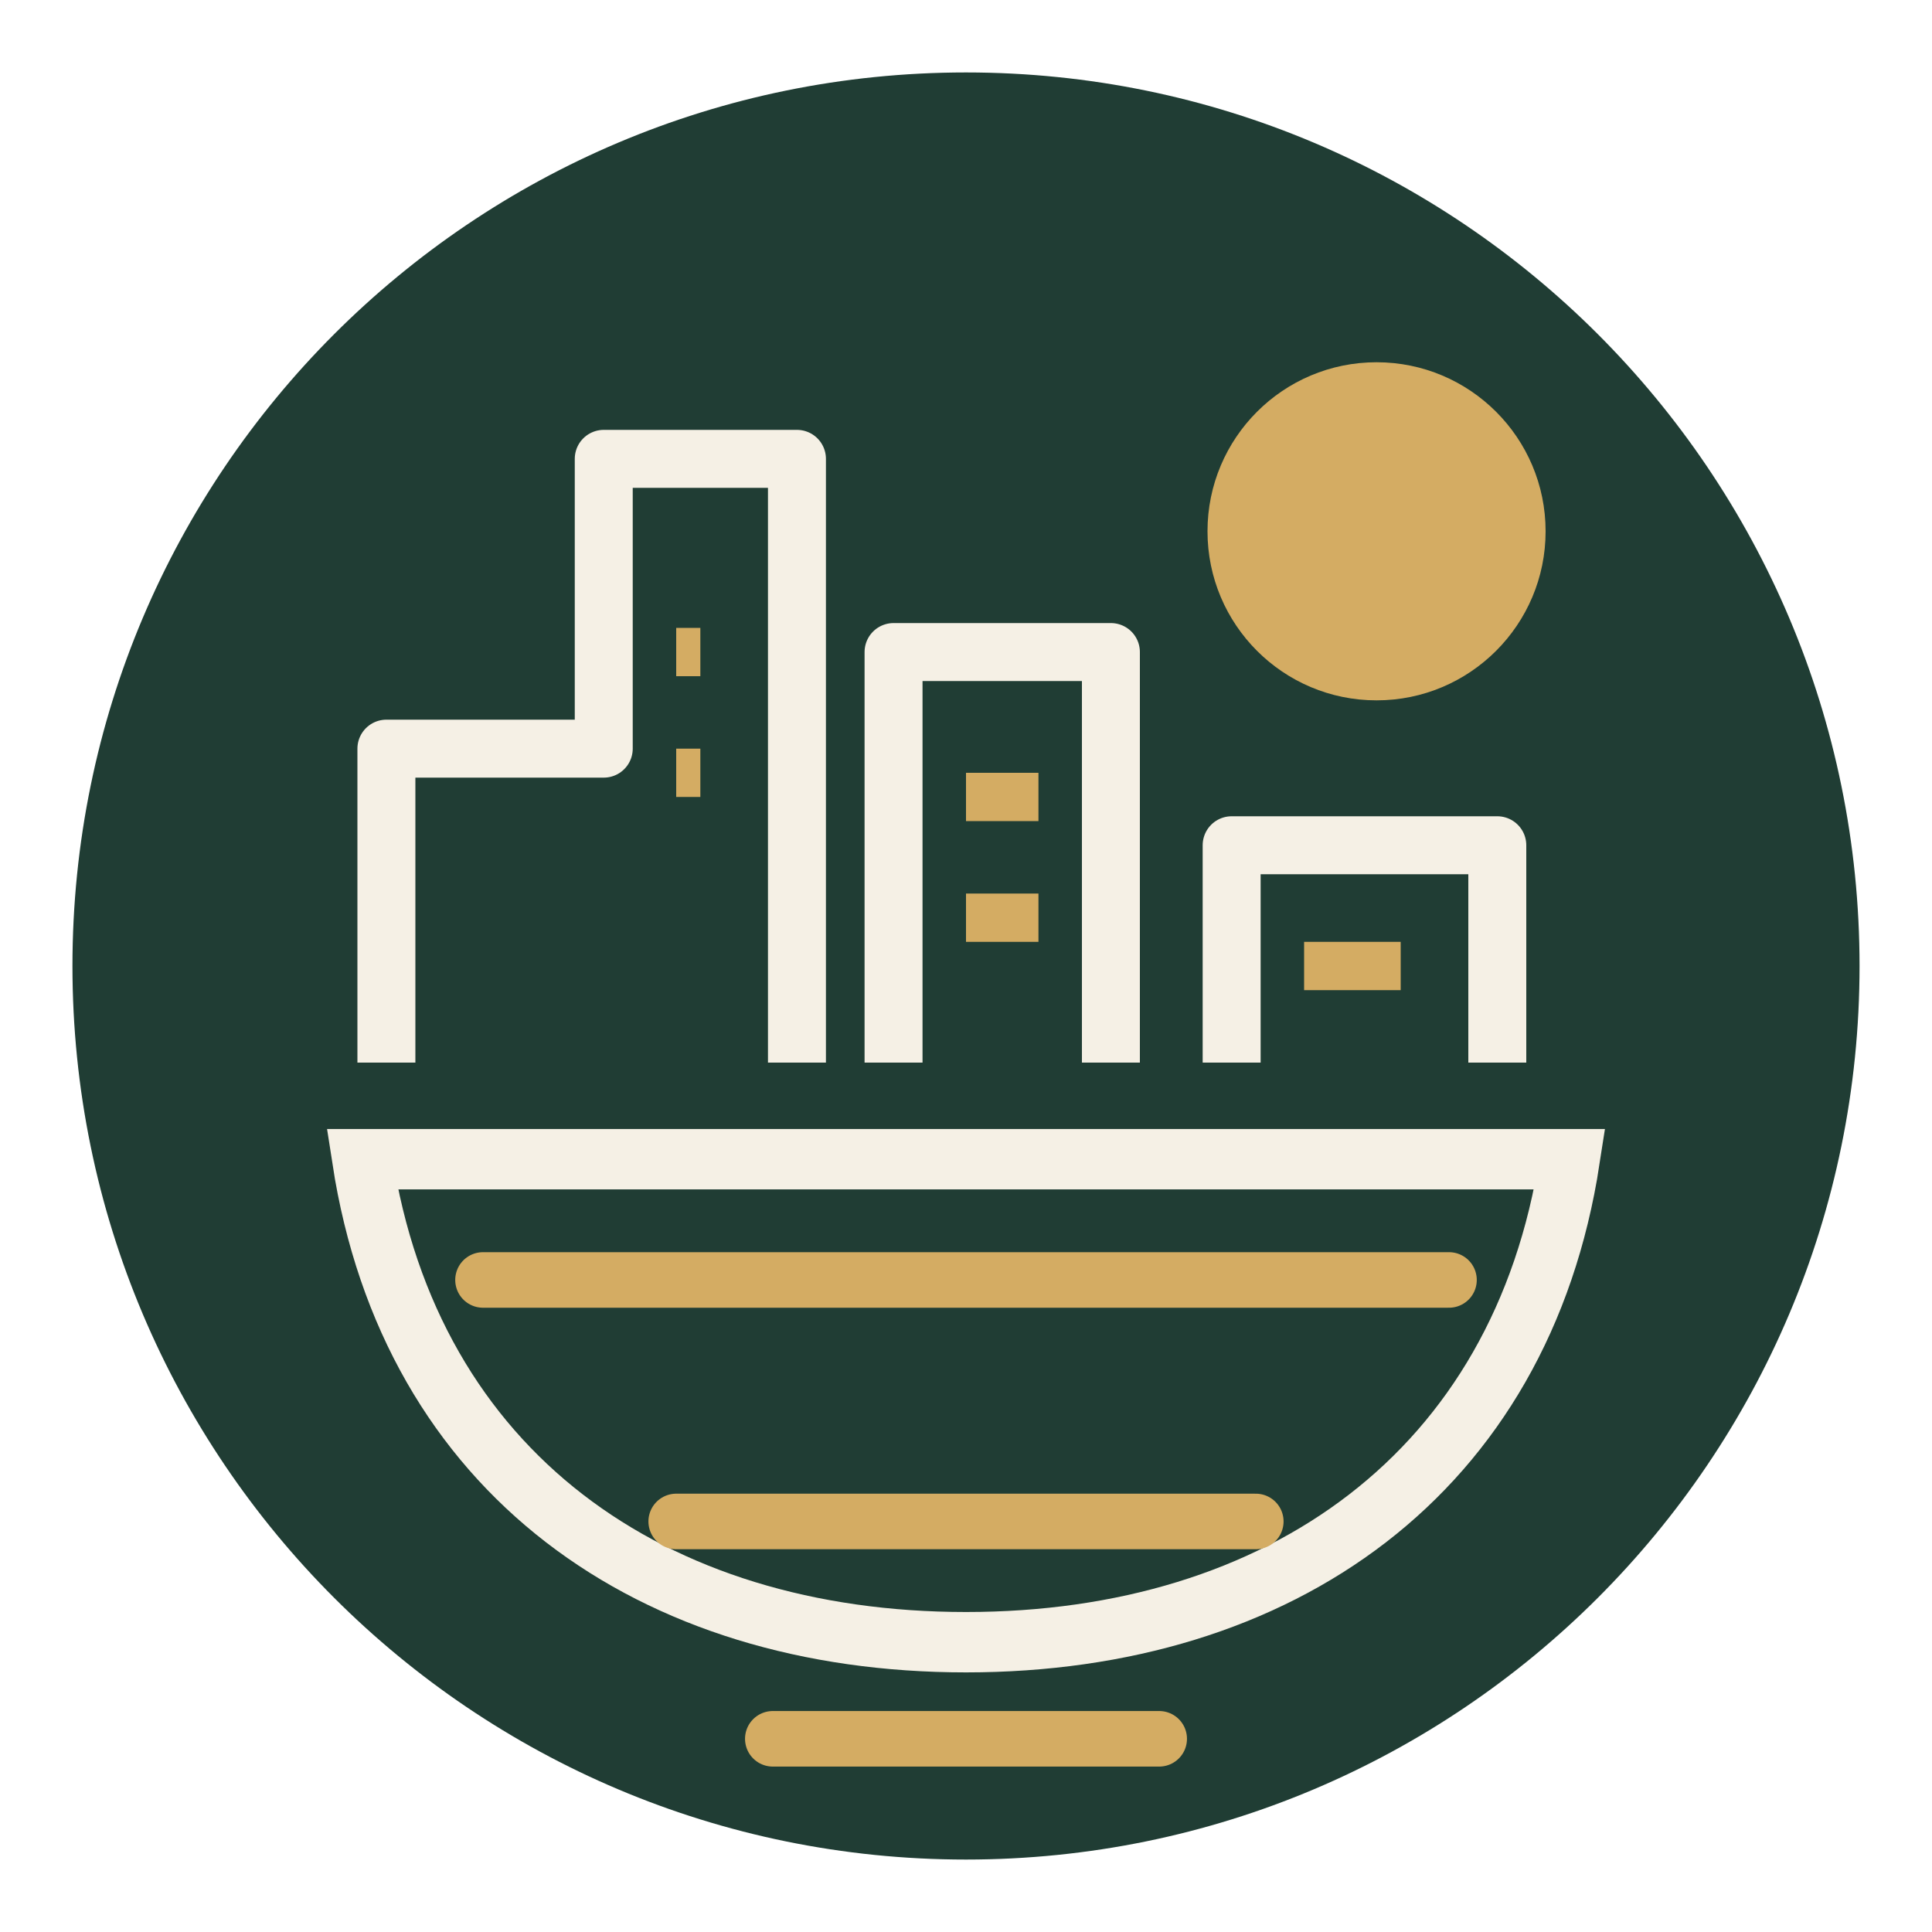
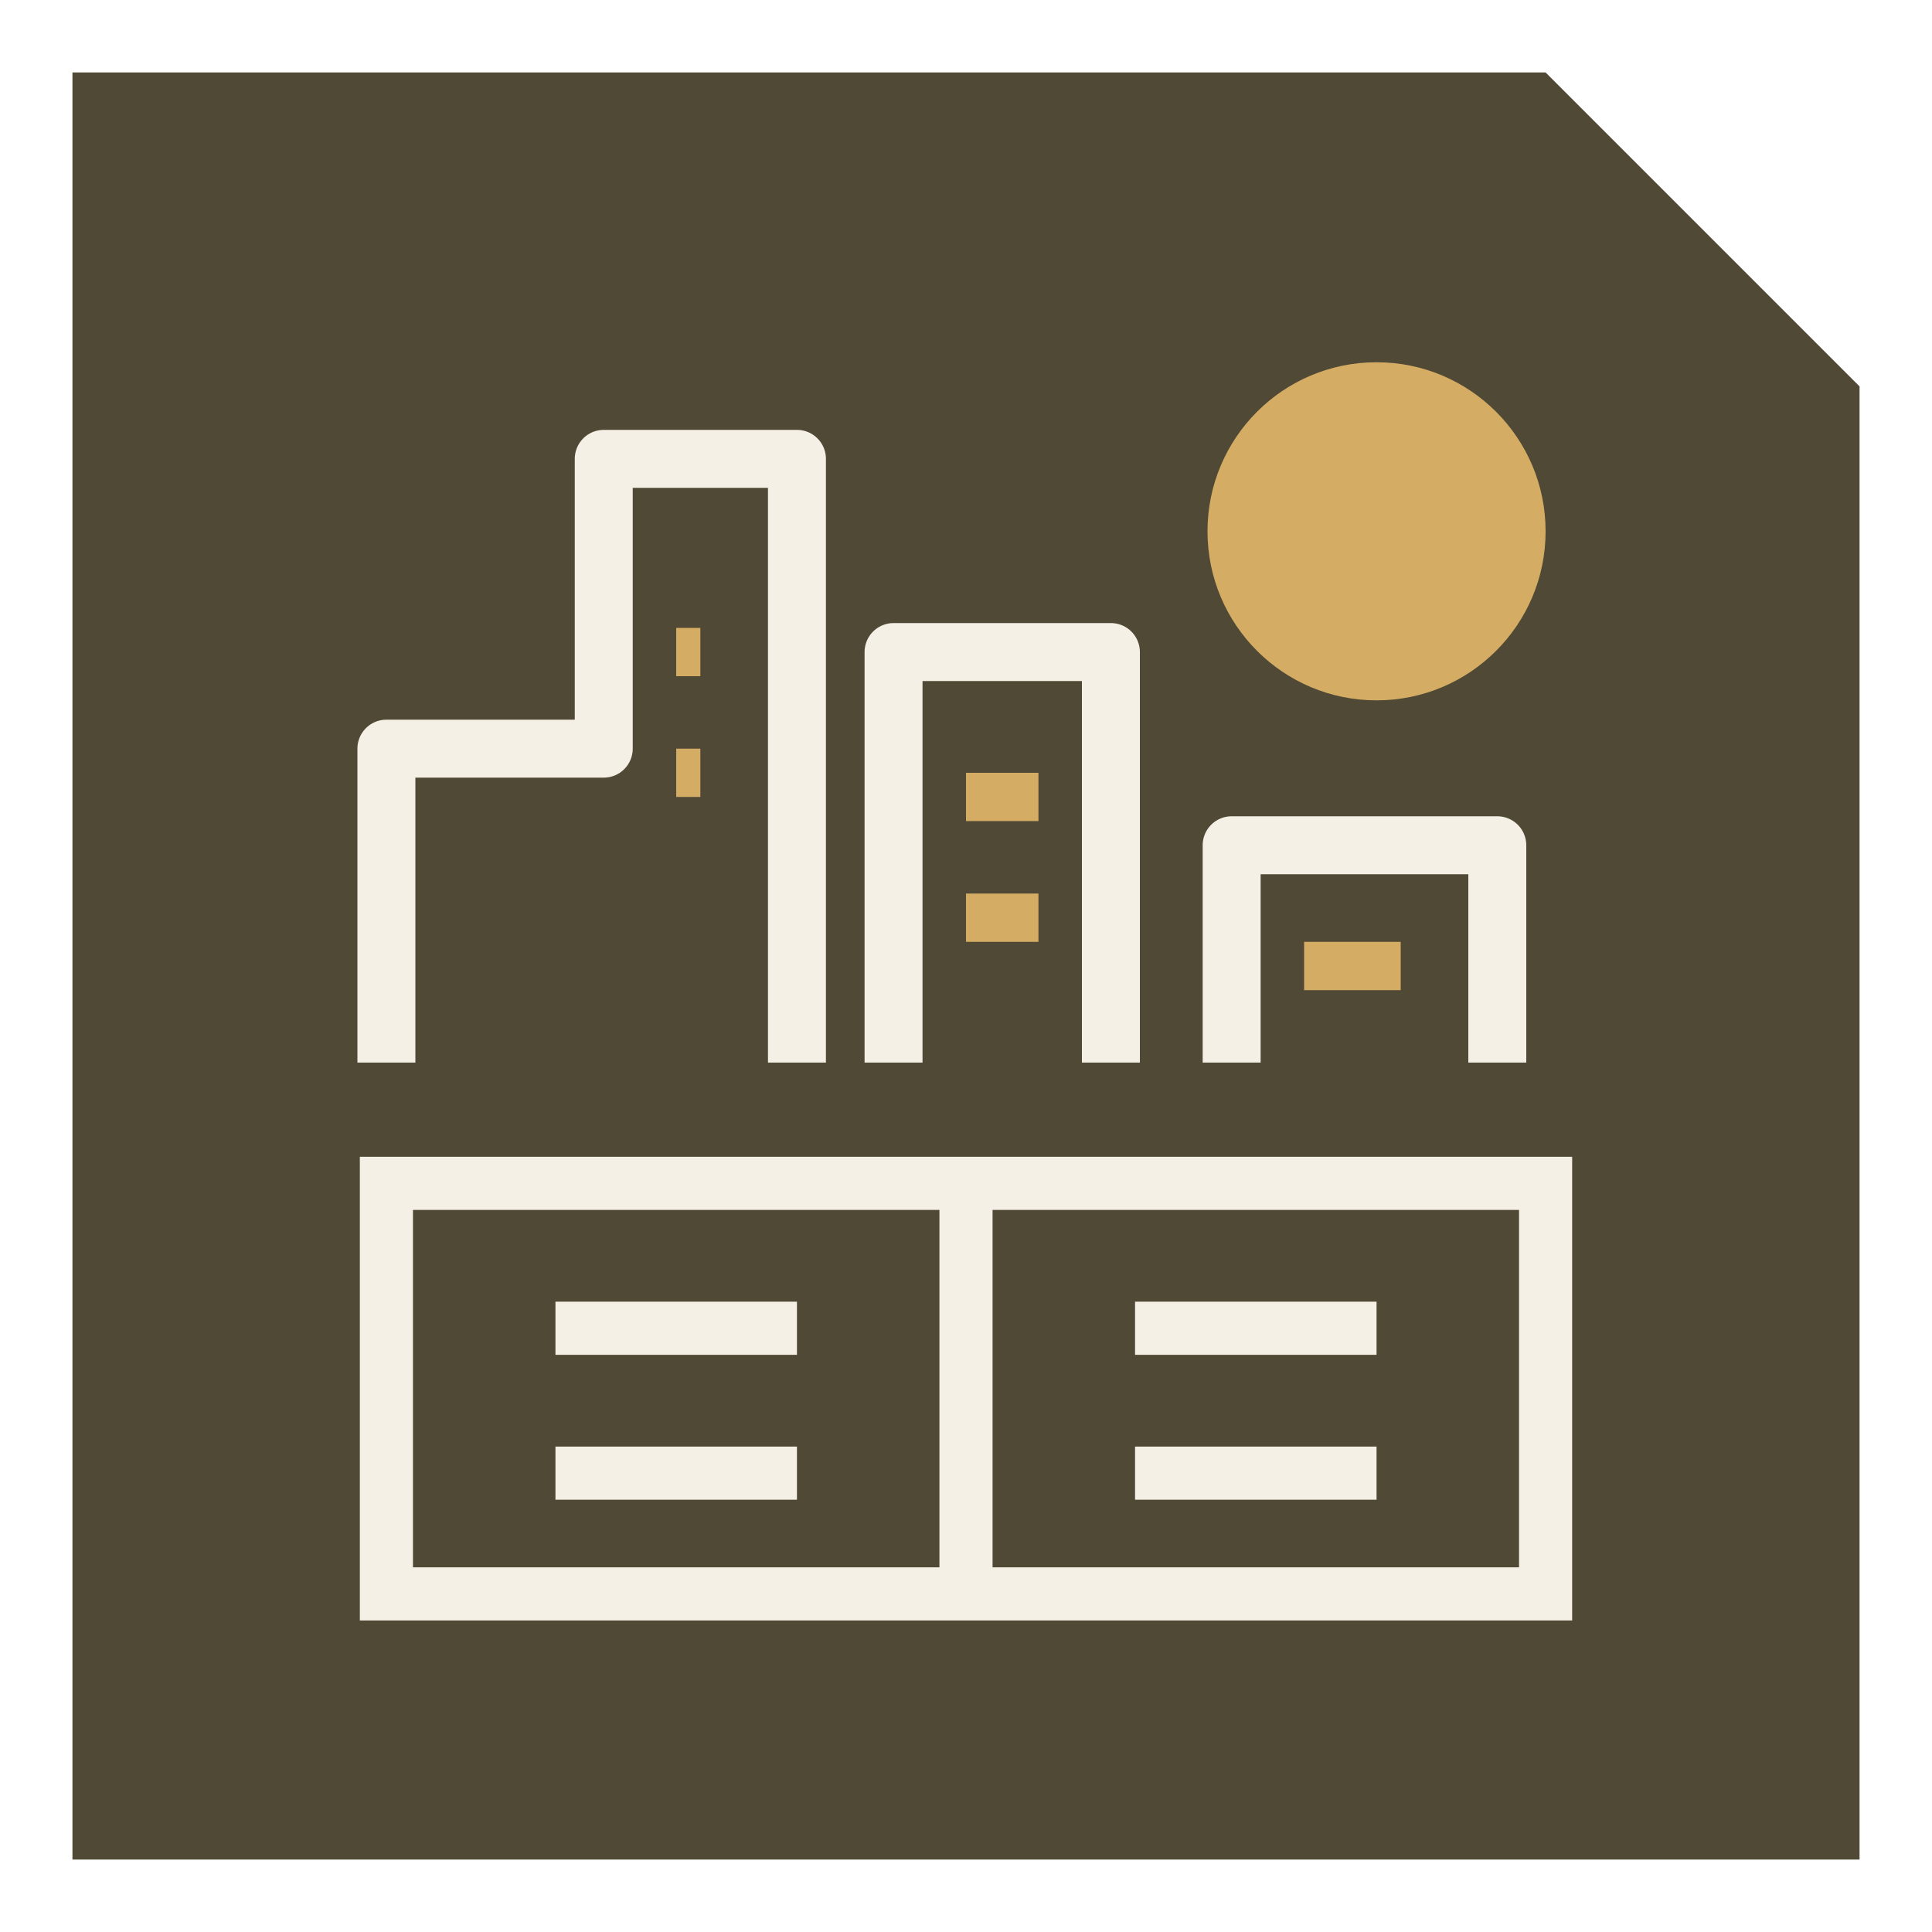
<svg xmlns="http://www.w3.org/2000/svg" viewBox="0 0 80 80" fill="none">
-   <circle cx="40" cy="40" r="37" fill="#203d34" />
+   <path d="M3 3h61l13 13v61H3Z" fill="#504936" />
  <circle cx="57" cy="22" r="7" fill="#d4ac63" />
  <path d="M53 15a7 7 0 0 0 7 10 7 7 0 0 1-7-10Z" fill="#f5f0e5" />
  <path d="M16 44V31h9V19h8v25m4 0V27h9v17m5 0V35h11v9" stroke="#f5f0e5" stroke-width="2.4" stroke-linejoin="round" />
-   <path d="M15 48h50c-2 13-12 20-25 20S17 61 15 48Z" stroke="#f5f0e5" stroke-width="2.5" />
-   <path d="M28 63h24M32 72h16M20 53h40" stroke="#d4ac63" stroke-width="2.3" stroke-linecap="round" />
+   <path d="M16 49h48v17H16V49ZM40 49v17M23 55h10m-10 6h10m14-6h10m-10 6h10" stroke="#f5f0e5" stroke-width="2.2" />
  <path d="M28 27h1m-1 5h1m11 1h3m-3 5h3m11 2h4" stroke="#d4ac63" stroke-width="2" />
</svg>
